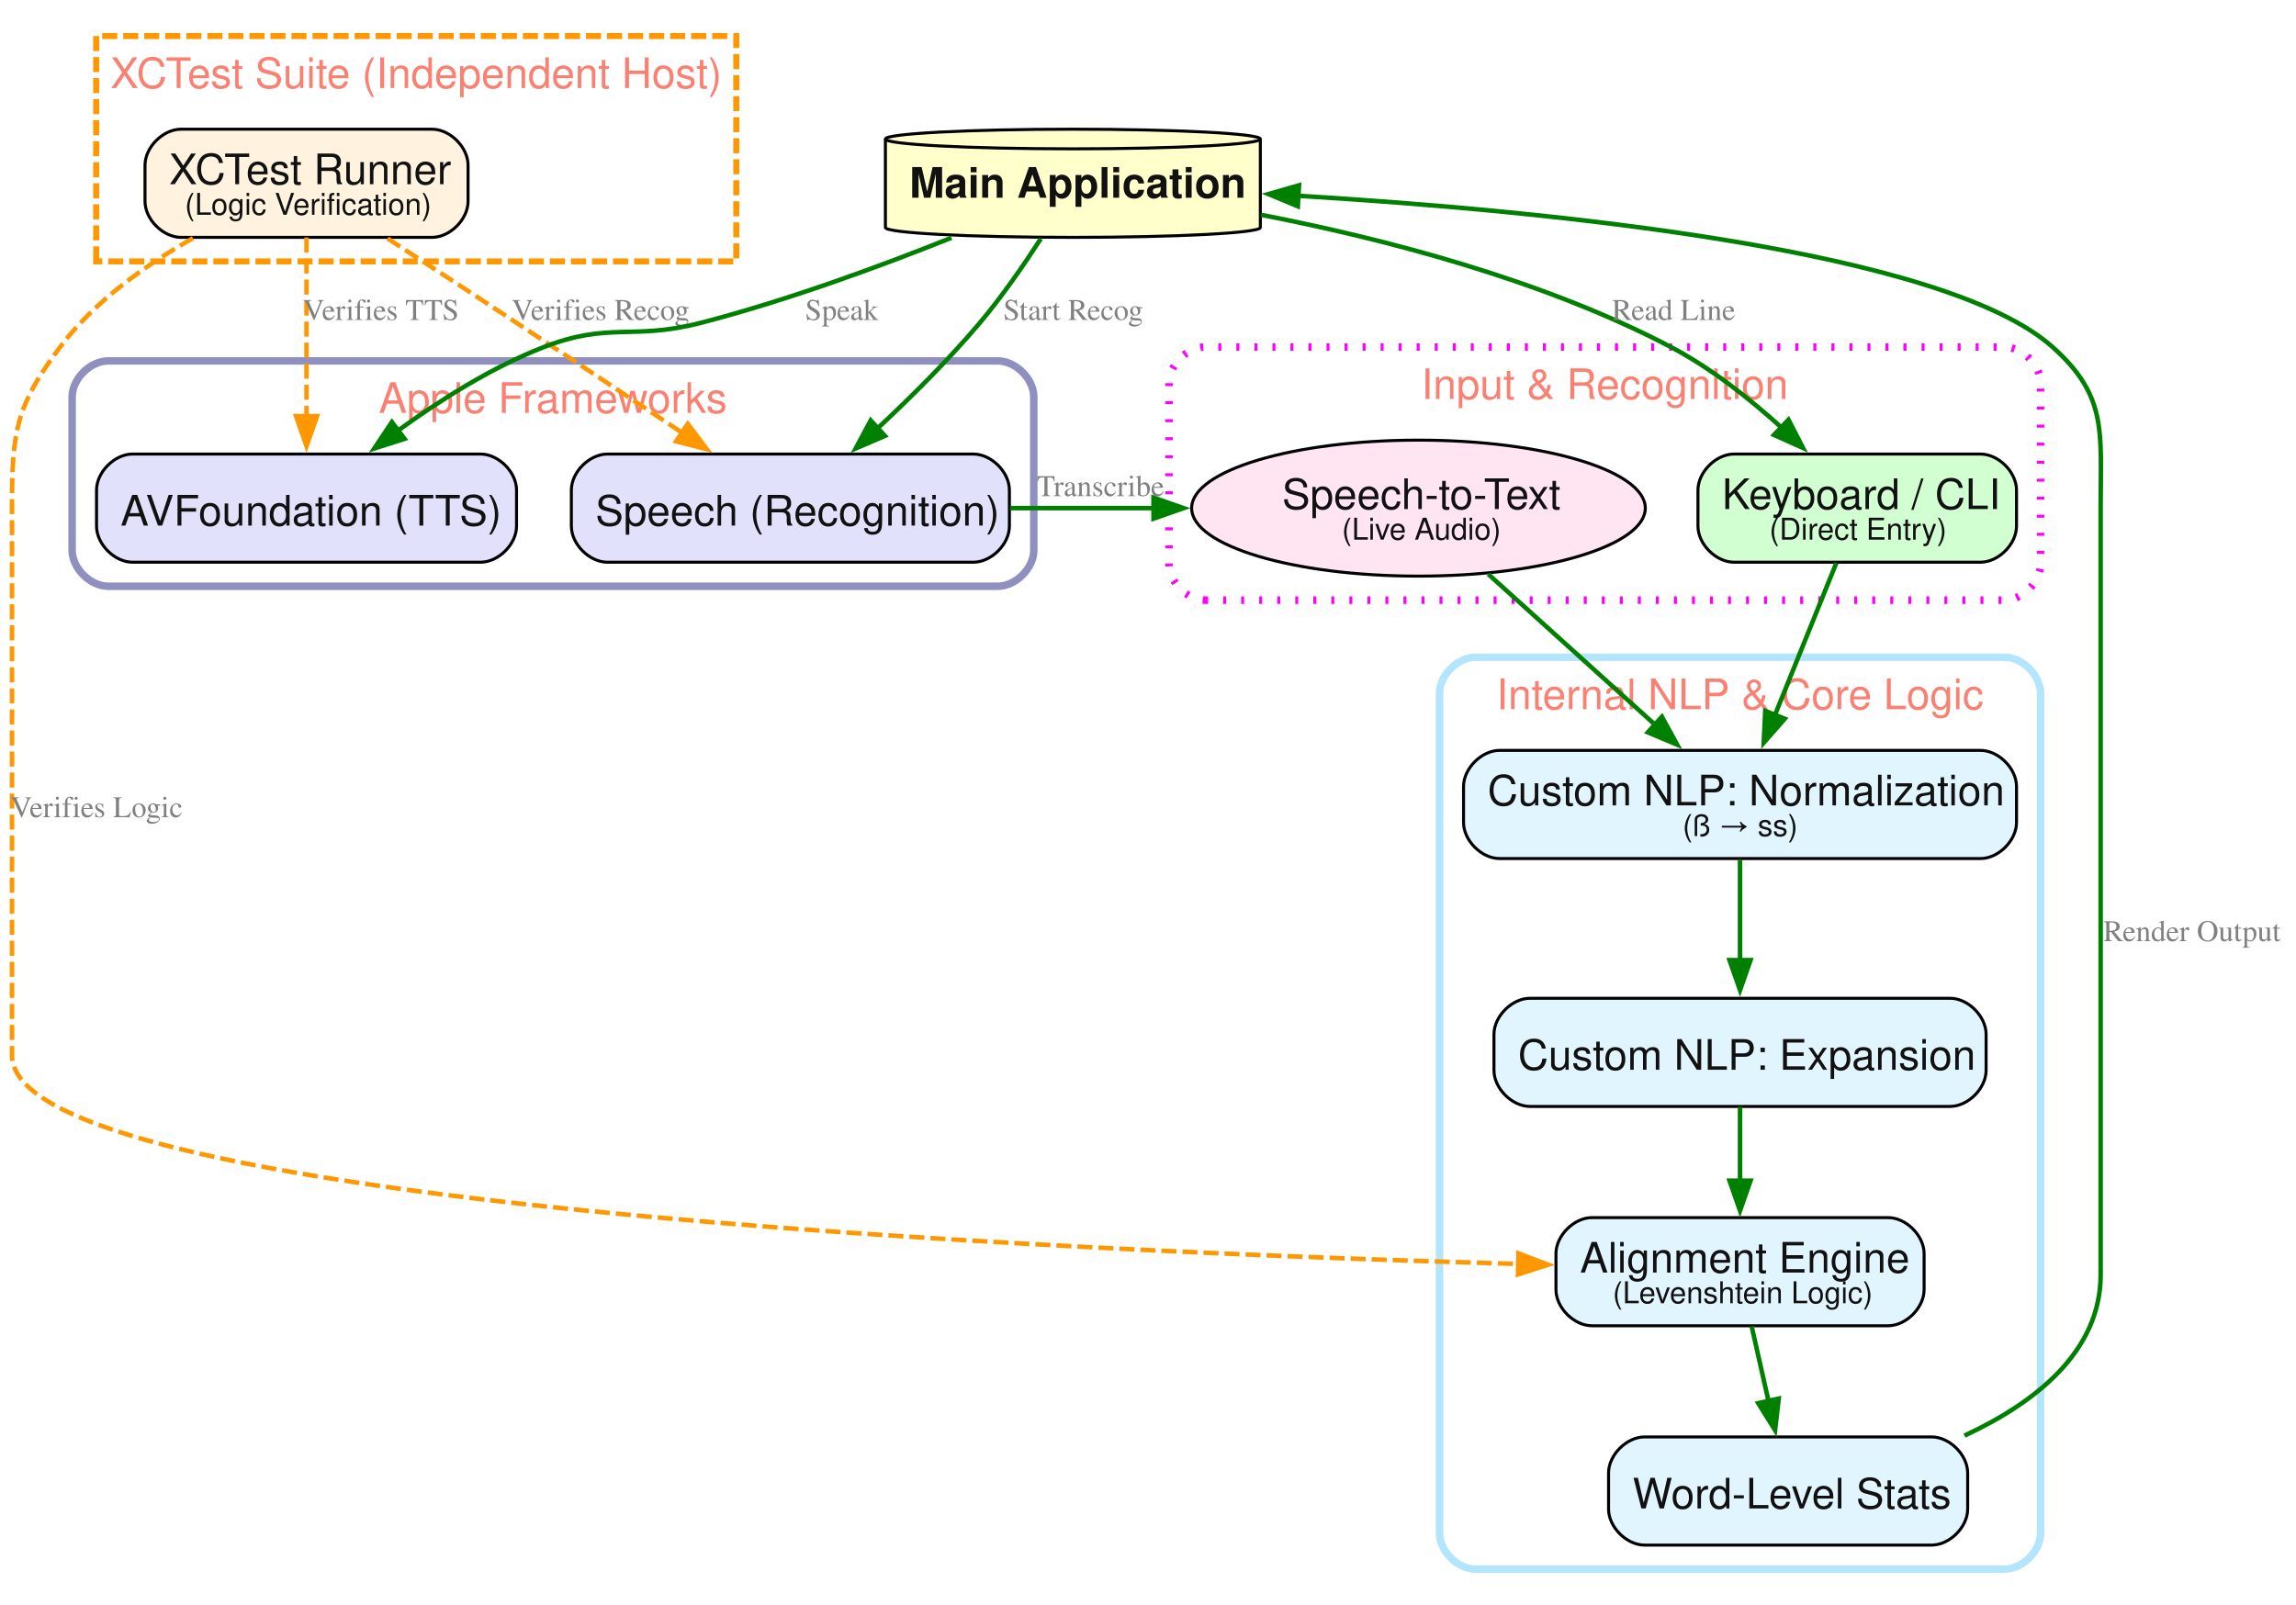
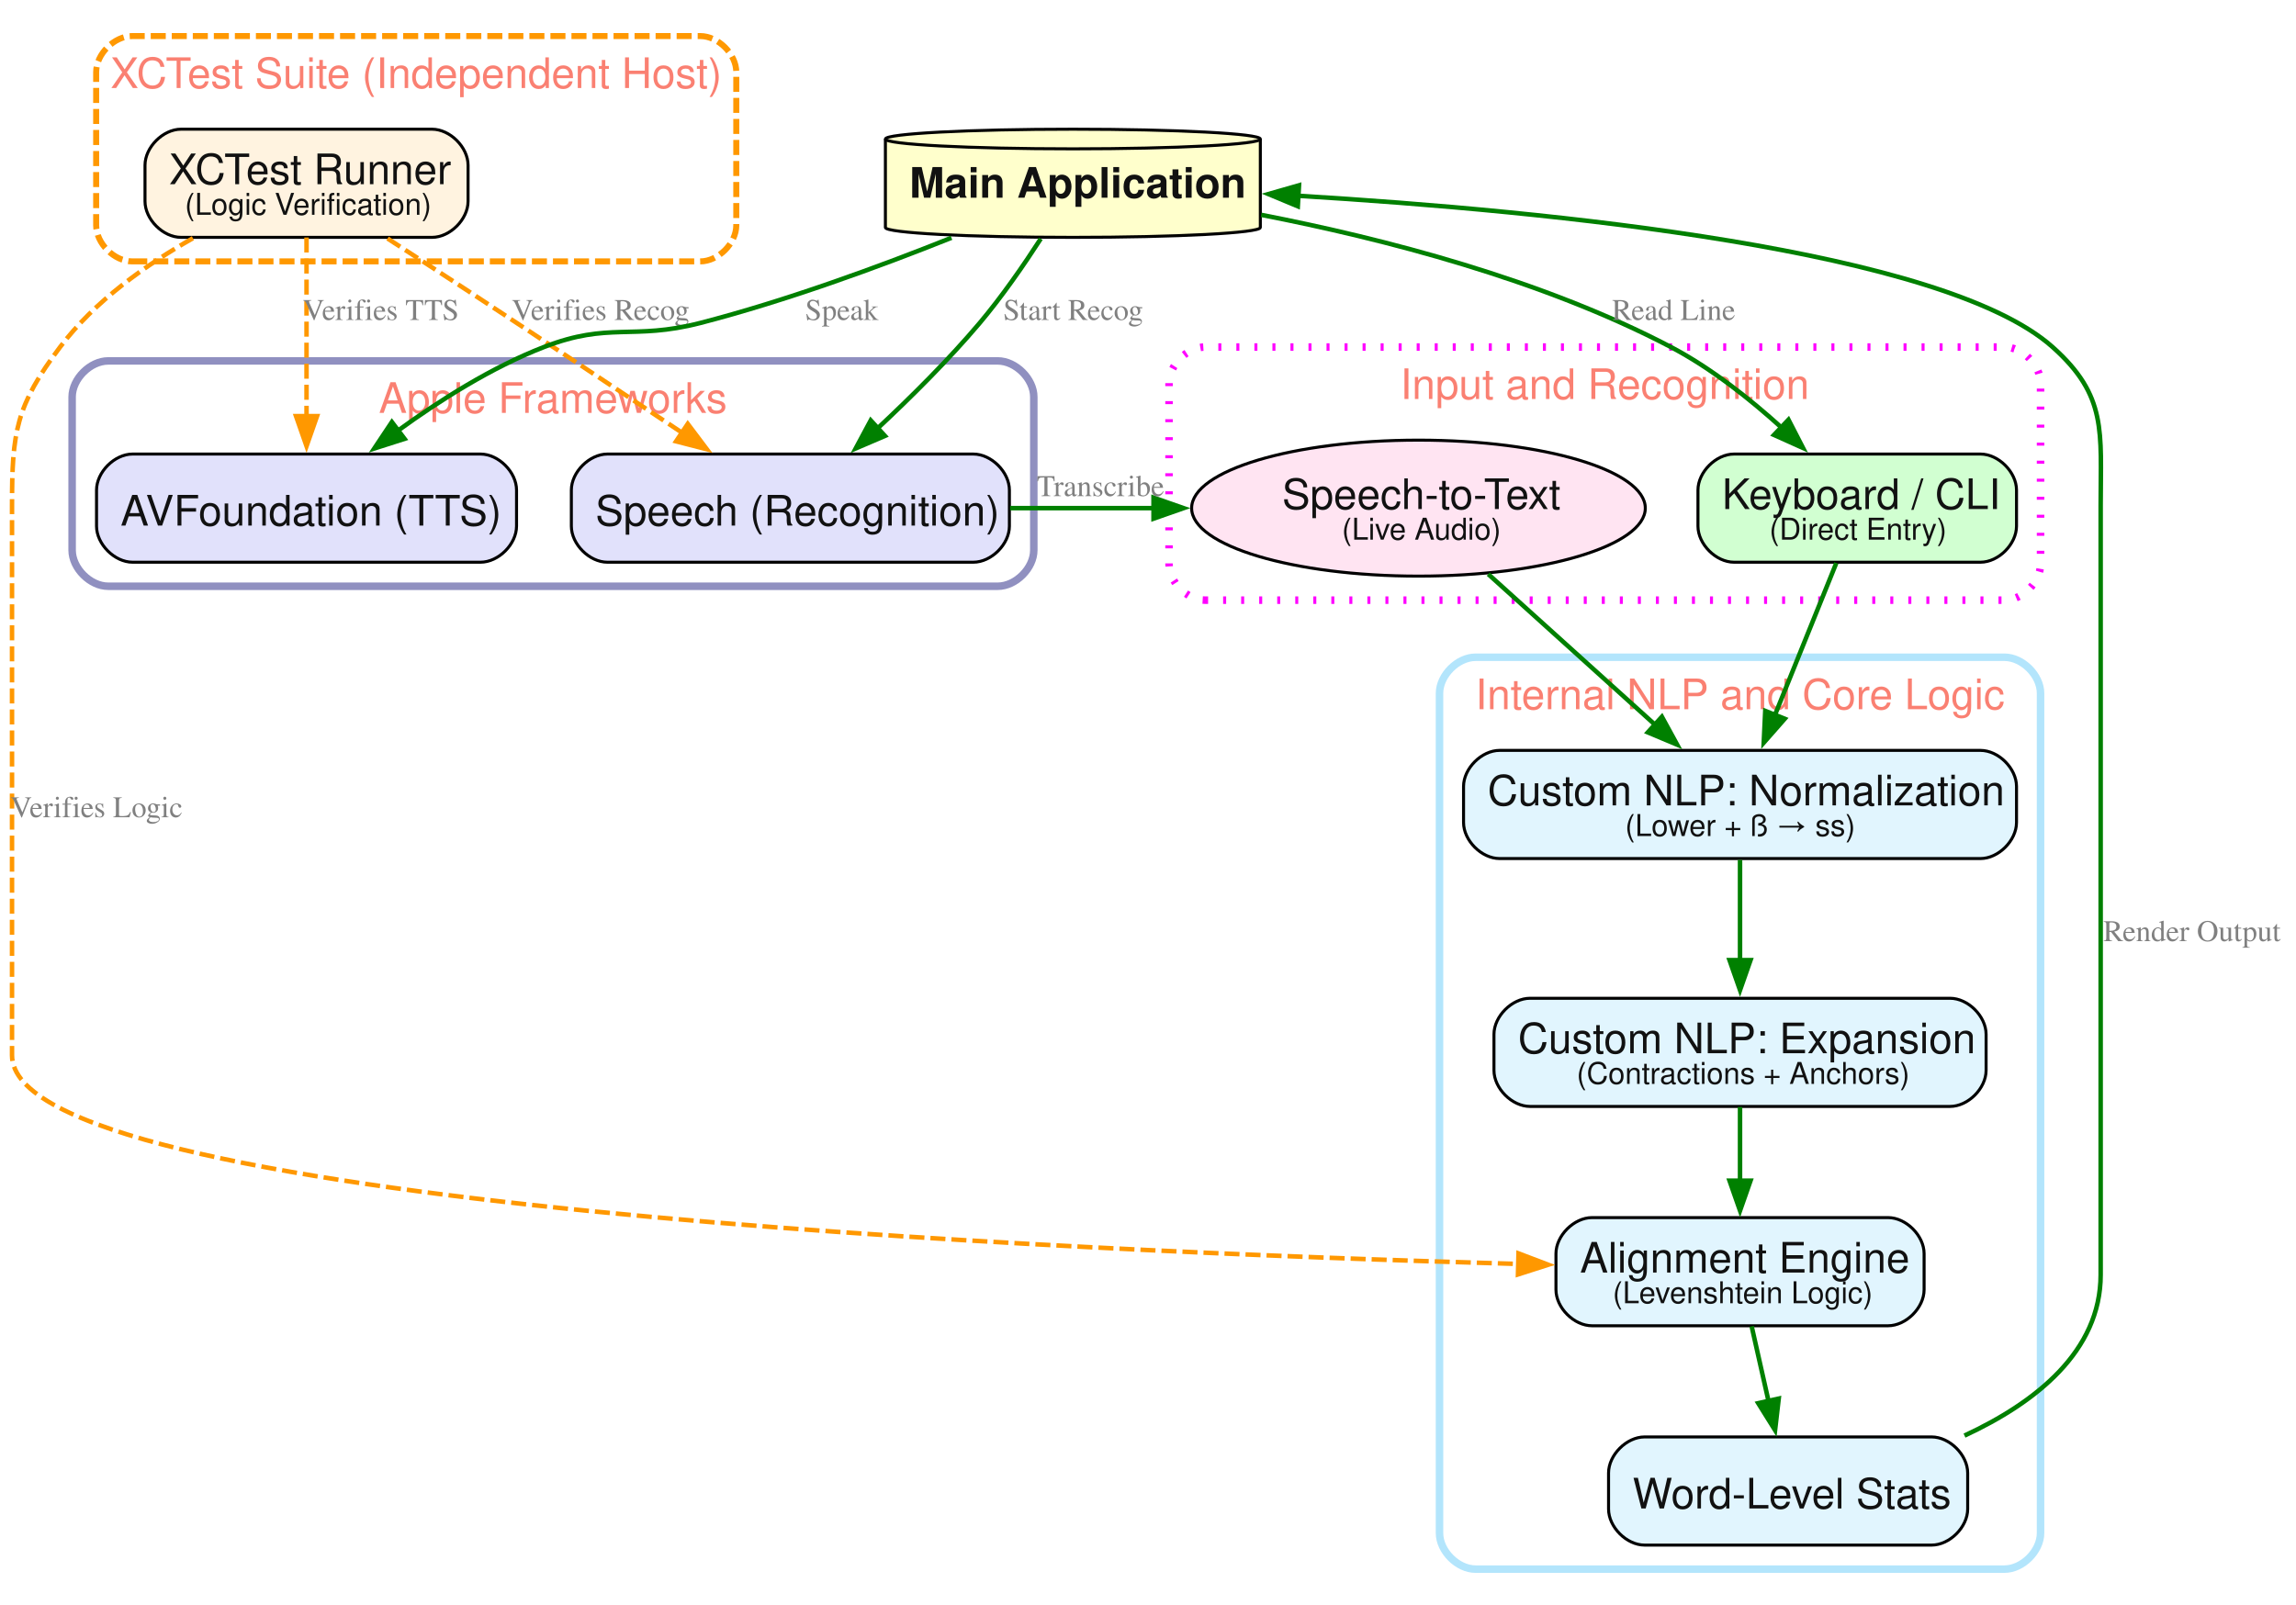
<svg xmlns="http://www.w3.org/2000/svg" width="764pt" height="534pt" viewBox="0.00 0.00 764.00 534.00">
  <g id="graph0" class="graph" transform="scale(1 1) rotate(0) translate(4 530.25)">
    <g id="clust1" class="cluster">
-       <polygon fill="none" stroke="#ff9800" stroke-width="2" stroke-dasharray="5,2" points="28,-443.25 28,-518.25 241,-518.25 241,-443.25 28,-443.25" />
+       <path fill="none" stroke="#ff9800" stroke-width="2" stroke-dasharray="5,2" d="M40,-443.25C40,-443.25 229,-443.25 229,-443.25 235,-443.25 241,-449.25 241,-455.25 241,-455.25 241,-506.25 241,-506.25 241,-512.25 235,-518.25 229,-518.25 229,-518.25 40,-518.25 40,-518.25 34,-518.25 28,-512.25 28,-506.25 28,-506.25 28,-455.25 28,-455.25 28,-449.25 34,-443.25 40,-443.25" />
      <text xml:space="preserve" text-anchor="middle" x="134.5" y="-500.95" font-family="Helvetica,sans-Serif" font-size="14.00" fill="Salmon">XCTest Suite (Independent Host)</text>
    </g>
    <g id="clust2" class="cluster">
      <path fill="none" stroke="magenta" stroke-width="2.5" stroke-dasharray="1,5" d="M397,-330.5C397,-330.5 663,-330.5 663,-330.5 669,-330.5 675,-336.5 675,-342.5 675,-342.5 675,-402.75 675,-402.75 675,-408.75 669,-414.75 663,-414.75 663,-414.75 397,-414.75 397,-414.75 391,-414.75 385,-408.75 385,-402.75 385,-402.75 385,-342.5 385,-342.5 385,-336.5 391,-330.5 397,-330.5" />
-       <text xml:space="preserve" text-anchor="middle" x="530" y="-397.45" font-family="Helvetica,sans-Serif" font-size="14.00" fill="Salmon">Input &amp; Recognition</text>
+       <text xml:space="preserve" text-anchor="middle" x="530" y="-397.45" font-family="Helvetica,sans-Serif" font-size="14.00" fill="Salmon">Input and Recognition</text>
    </g>
    <g id="clust3" class="cluster">
      <path fill="none" stroke="#b3e5fc" stroke-width="2.5" d="M487,-8C487,-8 663,-8 663,-8 669,-8 675,-14 675,-20 675,-20 675,-299.5 675,-299.5 675,-305.5 669,-311.5 663,-311.5 663,-311.5 487,-311.5 487,-311.5 481,-311.5 475,-305.5 475,-299.5 475,-299.5 475,-20 475,-20 475,-14 481,-8 487,-8" />
-       <text xml:space="preserve" text-anchor="middle" x="575" y="-294.2" font-family="Helvetica,sans-Serif" font-size="14.00" fill="Salmon">Internal NLP &amp; Core Logic</text>
+       <text xml:space="preserve" text-anchor="middle" x="575" y="-294.2" font-family="Helvetica,sans-Serif" font-size="14.00" fill="Salmon">Internal NLP and Core Logic</text>
    </g>
    <g id="clust4" class="cluster">
      <path fill="none" stroke="#9090c0" stroke-width="2.5" d="M32,-335.13C32,-335.13 328,-335.13 328,-335.13 334,-335.13 340,-341.13 340,-347.13 340,-347.13 340,-398.13 340,-398.13 340,-404.13 334,-410.13 328,-410.13 328,-410.13 32,-410.13 32,-410.13 26,-410.13 20,-404.13 20,-398.13 20,-398.13 20,-347.13 20,-347.13 20,-341.13 26,-335.13 32,-335.13" />
      <text xml:space="preserve" text-anchor="middle" x="180" y="-392.83" font-family="Helvetica,sans-Serif" font-size="14.00" fill="Salmon">Apple Frameworks</text>
    </g>
    <g id="node1" class="node">
      <path fill="#fff3e0" stroke="black" d="M139.75,-487.25C139.75,-487.25 56.25,-487.25 56.25,-487.25 50.25,-487.25 44.25,-481.25 44.25,-475.25 44.25,-475.25 44.25,-463.25 44.25,-463.25 44.25,-457.25 50.25,-451.25 56.25,-451.25 56.25,-451.25 139.75,-451.25 139.75,-451.25 145.75,-451.25 151.75,-457.25 151.75,-463.25 151.75,-463.25 151.75,-475.25 151.75,-475.25 151.75,-481.25 145.75,-487.25 139.75,-487.25" />
      <text xml:space="preserve" text-anchor="start" x="52.25" y="-468.95" font-family="Helvetica,sans-Serif" font-size="14.00" fill="#111111">XCTest Runner</text>
      <text xml:space="preserve" text-anchor="start" x="57.5" y="-458.75" font-family="Helvetica,sans-Serif" font-size="10.00" fill="#111111">(Logic Verification)</text>
    </g>
    <g id="node6" class="node">
      <path fill="#e1f5fe" stroke="black" d="M624.25,-125C624.25,-125 525.75,-125 525.75,-125 519.75,-125 513.75,-119 513.75,-113 513.75,-113 513.75,-101 513.75,-101 513.75,-95 519.75,-89 525.75,-89 525.75,-89 624.25,-89 624.25,-89 630.25,-89 636.25,-95 636.25,-101 636.25,-101 636.25,-113 636.25,-113 636.25,-119 630.25,-125 624.25,-125" />
      <text xml:space="preserve" text-anchor="start" x="521.75" y="-106.7" font-family="Helvetica,sans-Serif" font-size="14.00" fill="#111111">Alignment Engine</text>
      <text xml:space="preserve" text-anchor="start" x="532.62" y="-96.5" font-family="Helvetica,sans-Serif" font-size="10.00" fill="#111111">(Levenshtein Logic)</text>
    </g>
    <g id="edge6" class="edge">
      <path fill="none" stroke="#ff9800" stroke-width="1.5" stroke-dasharray="5,2" d="M60.2,-450.97C44.55,-442.12 27.43,-429.98 16,-414.75 1.32,-395.2 0,-386.57 0,-362.13 0,-362.13 0,-362.13 0,-179 0,-129.05 346.13,-113.87 501.29,-109.57" />
      <polygon fill="#ff9800" stroke="#ff9800" stroke-width="1.5" points="501.29,-113.08 511.2,-109.31 501.11,-106.08 501.29,-113.08" />
      <text xml:space="preserve" text-anchor="middle" x="28.12" y="-258.25" font-family="Times,serif" font-size="10.00" fill="Grey">Verifies Logic</text>
    </g>
    <g id="node8" class="node">
      <path fill="#e1e1fb" stroke="black" d="M155.88,-379.13C155.88,-379.13 40.12,-379.13 40.12,-379.13 34.12,-379.13 28.12,-373.13 28.12,-367.13 28.12,-367.13 28.12,-355.13 28.12,-355.13 28.12,-349.13 34.12,-343.13 40.12,-343.13 40.12,-343.13 155.88,-343.13 155.88,-343.13 161.88,-343.13 167.88,-349.13 167.88,-355.13 167.88,-355.13 167.88,-367.13 167.88,-367.13 167.88,-373.13 161.88,-379.13 155.88,-379.13" />
      <text xml:space="preserve" text-anchor="start" x="36.12" y="-355.33" font-family="Helvetica,sans-Serif" font-size="14.00" fill="#111111">AVFoundation (TTS)</text>
    </g>
    <g id="edge7" class="edge">
      <path fill="none" stroke="#ff9800" stroke-width="1.5" stroke-dasharray="5,2" d="M98,-451.2C98,-435.13 98,-410.71 98,-391.5" />
      <polygon fill="#ff9800" stroke="#ff9800" stroke-width="1.5" points="101.5,-391.76 98,-381.76 94.5,-391.76 101.5,-391.76" />
      <text xml:space="preserve" text-anchor="middle" x="122.75" y="-423.75" font-family="Times,serif" font-size="10.00" fill="Grey">Verifies TTS</text>
    </g>
    <g id="node9" class="node">
      <path fill="#e1e1fb" stroke="black" d="M319.88,-379.13C319.88,-379.13 198.12,-379.13 198.12,-379.13 192.12,-379.13 186.12,-373.13 186.12,-367.13 186.12,-367.13 186.12,-355.13 186.12,-355.13 186.12,-349.13 192.12,-343.13 198.12,-343.13 198.12,-343.13 319.88,-343.13 319.88,-343.13 325.88,-343.13 331.88,-349.13 331.88,-355.13 331.88,-355.13 331.88,-367.13 331.88,-367.13 331.88,-373.13 325.88,-379.13 319.88,-379.13" />
      <text xml:space="preserve" text-anchor="start" x="194.12" y="-355.33" font-family="Helvetica,sans-Serif" font-size="14.00" fill="#111111">Speech (Recognition)</text>
    </g>
    <g id="edge8" class="edge">
      <path fill="none" stroke="#ff9800" stroke-width="1.5" stroke-dasharray="5,2" d="M124.96,-450.87C133.61,-445.27 143.22,-439.02 152,-433.25 175.77,-417.65 202.4,-399.95 223.14,-386.11" />
      <polygon fill="#ff9800" stroke="#ff9800" stroke-width="1.5" points="224.85,-389.18 231.22,-380.72 220.96,-383.36 224.85,-389.18" />
      <text xml:space="preserve" text-anchor="middle" x="195.85" y="-423.75" font-family="Times,serif" font-size="10.00" fill="Grey">Verifies Recog</text>
    </g>
    <g id="node2" class="node">
      <path fill="#d1ffd1" stroke="black" d="M655,-379.13C655,-379.13 573,-379.13 573,-379.13 567,-379.13 561,-373.13 561,-367.13 561,-367.13 561,-355.13 561,-355.13 561,-349.13 567,-343.13 573,-343.13 573,-343.13 655,-343.13 655,-343.13 661,-343.13 667,-349.13 667,-355.13 667,-355.13 667,-367.13 667,-367.13 667,-373.13 661,-379.13 655,-379.13" />
      <text xml:space="preserve" text-anchor="start" x="569" y="-360.83" font-family="Helvetica,sans-Serif" font-size="14.00" fill="#111111">Keyboard / CLI</text>
      <text xml:space="preserve" text-anchor="start" x="584.75" y="-350.63" font-family="Helvetica,sans-Serif" font-size="10.00" fill="#111111">(Direct Entry)</text>
    </g>
    <g id="node4" class="node">
      <path fill="#e1f5fe" stroke="black" d="M655,-280.5C655,-280.5 495,-280.5 495,-280.5 489,-280.5 483,-274.5 483,-268.5 483,-268.5 483,-256.5 483,-256.5 483,-250.5 489,-244.5 495,-244.5 495,-244.5 655,-244.5 655,-244.5 661,-244.5 667,-250.5 667,-256.5 667,-256.5 667,-268.5 667,-268.5 667,-274.5 661,-280.5 655,-280.5" />
      <text xml:space="preserve" text-anchor="start" x="491" y="-262.2" font-family="Helvetica,sans-Serif" font-size="14.00" fill="#111111">Custom NLP: Normalization</text>
-       <text xml:space="preserve" text-anchor="start" x="555.88" y="-252" font-family="Helvetica,sans-Serif" font-size="10.00" fill="#111111">(ß → ss)</text>
+       <text xml:space="preserve" text-anchor="start" x="536.75" y="-252" font-family="Helvetica,sans-Serif" font-size="10.00" fill="#111111">(Lower + ß → ss)</text>
    </g>
    <g id="edge1" class="edge">
      <path fill="none" stroke="green" stroke-width="1.5" d="M607.03,-342.85C601.35,-328.79 593.22,-308.63 586.57,-292.16" />
      <polygon fill="green" stroke="green" stroke-width="1.5" points="589.88,-291.02 582.89,-283.06 583.39,-293.64 589.88,-291.02" />
    </g>
    <g id="node3" class="node">
      <ellipse fill="#ffe4f2" stroke="black" cx="468" cy="-361.13" rx="75.48" ry="22.63" />
      <text xml:space="preserve" text-anchor="start" x="422.62" y="-360.83" font-family="Helvetica,sans-Serif" font-size="14.00" fill="#111111">Speech-to-Text</text>
      <text xml:space="preserve" text-anchor="start" x="442.5" y="-350.63" font-family="Helvetica,sans-Serif" font-size="10.00" fill="#111111">(Live Audio)</text>
    </g>
    <g id="edge2" class="edge">
      <path fill="none" stroke="green" stroke-width="1.5" d="M491.22,-339.16C507.5,-324.46 529.37,-304.71 546.68,-289.08" />
      <polygon fill="green" stroke="green" stroke-width="1.5" points="549,-291.7 554.08,-282.4 544.31,-286.5 549,-291.7" />
    </g>
    <g id="node5" class="node">
      <path fill="#e1f5fe" stroke="black" d="M644.88,-198C644.88,-198 505.12,-198 505.12,-198 499.12,-198 493.12,-192 493.12,-186 493.12,-186 493.12,-174 493.12,-174 493.12,-168 499.12,-162 505.12,-162 505.12,-162 644.88,-162 644.88,-162 650.88,-162 656.88,-168 656.88,-174 656.88,-174 656.88,-186 656.88,-186 656.88,-192 650.88,-198 644.88,-198" />
-       <text xml:space="preserve" text-anchor="start" x="501.12" y="-174.2" font-family="Helvetica,sans-Serif" font-size="14.00" fill="#111111">Custom NLP: Expansion</text>
+       <text xml:space="preserve" text-anchor="start" x="501.12" y="-179.7" font-family="Helvetica,sans-Serif" font-size="14.00" fill="#111111">Custom NLP: Expansion</text>
+       <text xml:space="preserve" text-anchor="start" x="520.62" y="-169.5" font-family="Helvetica,sans-Serif" font-size="10.00" fill="#111111">(Contractions + Anchors)</text>
    </g>
    <g id="edge3" class="edge">
      <path fill="none" stroke="green" stroke-width="1.5" d="M575,-244.03C575,-234.22 575,-221.72 575,-210.44" />
      <polygon fill="green" stroke="green" stroke-width="1.5" points="578.5,-210.7 575,-200.7 571.5,-210.7 578.5,-210.7" />
    </g>
    <g id="edge4" class="edge">
      <path fill="none" stroke="green" stroke-width="1.5" d="M575,-161.81C575,-154.4 575,-145.52 575,-137.13" />
      <polygon fill="green" stroke="green" stroke-width="1.5" points="578.5,-137.3 575,-127.3 571.5,-137.3 578.5,-137.3" />
    </g>
    <g id="node7" class="node">
      <path fill="#e1f5fe" stroke="black" d="M638.75,-52C638.75,-52 543.25,-52 543.25,-52 537.25,-52 531.25,-46 531.25,-40 531.25,-40 531.25,-28 531.25,-28 531.25,-22 537.25,-16 543.25,-16 543.25,-16 638.75,-16 638.75,-16 644.75,-16 650.75,-22 650.75,-28 650.75,-28 650.75,-40 650.75,-40 650.75,-46 644.75,-52 638.75,-52" />
      <text xml:space="preserve" text-anchor="start" x="539.25" y="-28.2" font-family="Helvetica,sans-Serif" font-size="14.00" fill="#111111">Word-Level Stats</text>
    </g>
    <g id="edge5" class="edge">
      <path fill="none" stroke="green" stroke-width="1.5" d="M578.87,-88.81C580.56,-81.31 582.59,-72.31 584.5,-63.83" />
      <polygon fill="green" stroke="green" stroke-width="1.5" points="587.88,-64.77 586.66,-54.24 581.05,-63.23 587.88,-64.77" />
    </g>
    <g id="node10" class="node">
      <path fill="#ffffcc" stroke="black" d="M415.38,-483.98C415.38,-485.79 387.42,-487.25 353,-487.25 318.58,-487.25 290.62,-485.79 290.62,-483.98 290.62,-483.98 290.62,-454.53 290.62,-454.53 290.62,-452.72 318.58,-451.25 353,-451.25 387.42,-451.25 415.38,-452.72 415.38,-454.53 415.38,-454.53 415.38,-483.98 415.38,-483.98" />
      <path fill="none" stroke="black" d="M415.38,-483.98C415.38,-482.18 387.42,-480.71 353,-480.71 318.58,-480.71 290.62,-482.18 290.62,-483.98" />
      <text xml:space="preserve" text-anchor="start" x="298.62" y="-464.45" font-family="Helvetica,sans-Serif" font-weight="bold" font-size="14.00" fill="#111111">Main Application</text>
    </g>
    <g id="edge9" class="edge">
      <path fill="none" stroke="green" stroke-width="1.5" d="M649.69,-52.44C673.28,-63.39 695,-80.42 695,-106 695,-362.13 695,-362.13 695,-362.13 695,-386.57 697.24,-398.48 679,-414.75 642.85,-447.01 512.44,-459.99 427.92,-465.09" />
      <polygon fill="green" stroke="green" stroke-width="1.5" points="427.85,-461.59 418.07,-465.66 428.25,-468.58 427.85,-461.59" />
      <text xml:space="preserve" text-anchor="middle" x="725.38" y="-217" font-family="Times,serif" font-size="10.00" fill="Grey">Render Output</text>
    </g>
    <g id="edge12" class="edge">
      <path fill="none" stroke="green" stroke-width="1.5" d="M332.1,-361.13C347.58,-361.13 364.07,-361.13 380.03,-361.13" />
      <polygon fill="green" stroke="green" stroke-width="1.5" points="379.84,-364.63 389.84,-361.13 379.84,-357.63 379.84,-364.63" />
      <text xml:space="preserve" text-anchor="middle" x="362.2" y="-365.13" font-family="Times,serif" font-size="10.00" fill="Grey">Transcribe</text>
    </g>
    <g id="edge10" class="edge">
      <path fill="none" stroke="green" stroke-width="1.5" d="M415.68,-458.74C456.23,-450.85 509.23,-437.2 552,-414.75 565.34,-407.75 578.34,-397.44 588.96,-387.8" />
      <polygon fill="green" stroke="green" stroke-width="1.5" points="591.12,-390.57 595.97,-381.15 586.3,-385.49 591.12,-390.57" />
      <text xml:space="preserve" text-anchor="middle" x="552.91" y="-423.75" font-family="Times,serif" font-size="10.00" fill="Grey">Read Line</text>
    </g>
    <g id="edge13" class="edge">
      <path fill="none" stroke="green" stroke-width="1.5" d="M312.6,-451.11C288.67,-441.54 257.53,-430.11 229,-422.75 206.36,-416.92 198.8,-423.21 177,-414.75 159.69,-408.04 142.32,-397.04 128.29,-386.83" />
      <polygon fill="green" stroke="green" stroke-width="1.5" points="130.62,-384.2 120.53,-380.98 126.4,-389.79 130.62,-384.2" />
      <text xml:space="preserve" text-anchor="middle" x="276.1" y="-423.75" font-family="Times,serif" font-size="10.00" fill="Grey">Speak</text>
    </g>
    <g id="edge11" class="edge">
      <path fill="none" stroke="green" stroke-width="1.5" d="M342.32,-450.79C336.68,-442.06 329.4,-431.52 322,-422.75 311.67,-410.52 299.16,-398.08 288.02,-387.68" />
      <polygon fill="green" stroke="green" stroke-width="1.5" points="290.47,-385.17 280.73,-381 285.74,-390.34 290.47,-385.17" />
      <text xml:space="preserve" text-anchor="middle" x="353.1" y="-423.75" font-family="Times,serif" font-size="10.00" fill="Grey">Start Recog</text>
    </g>
  </g>
</svg>
